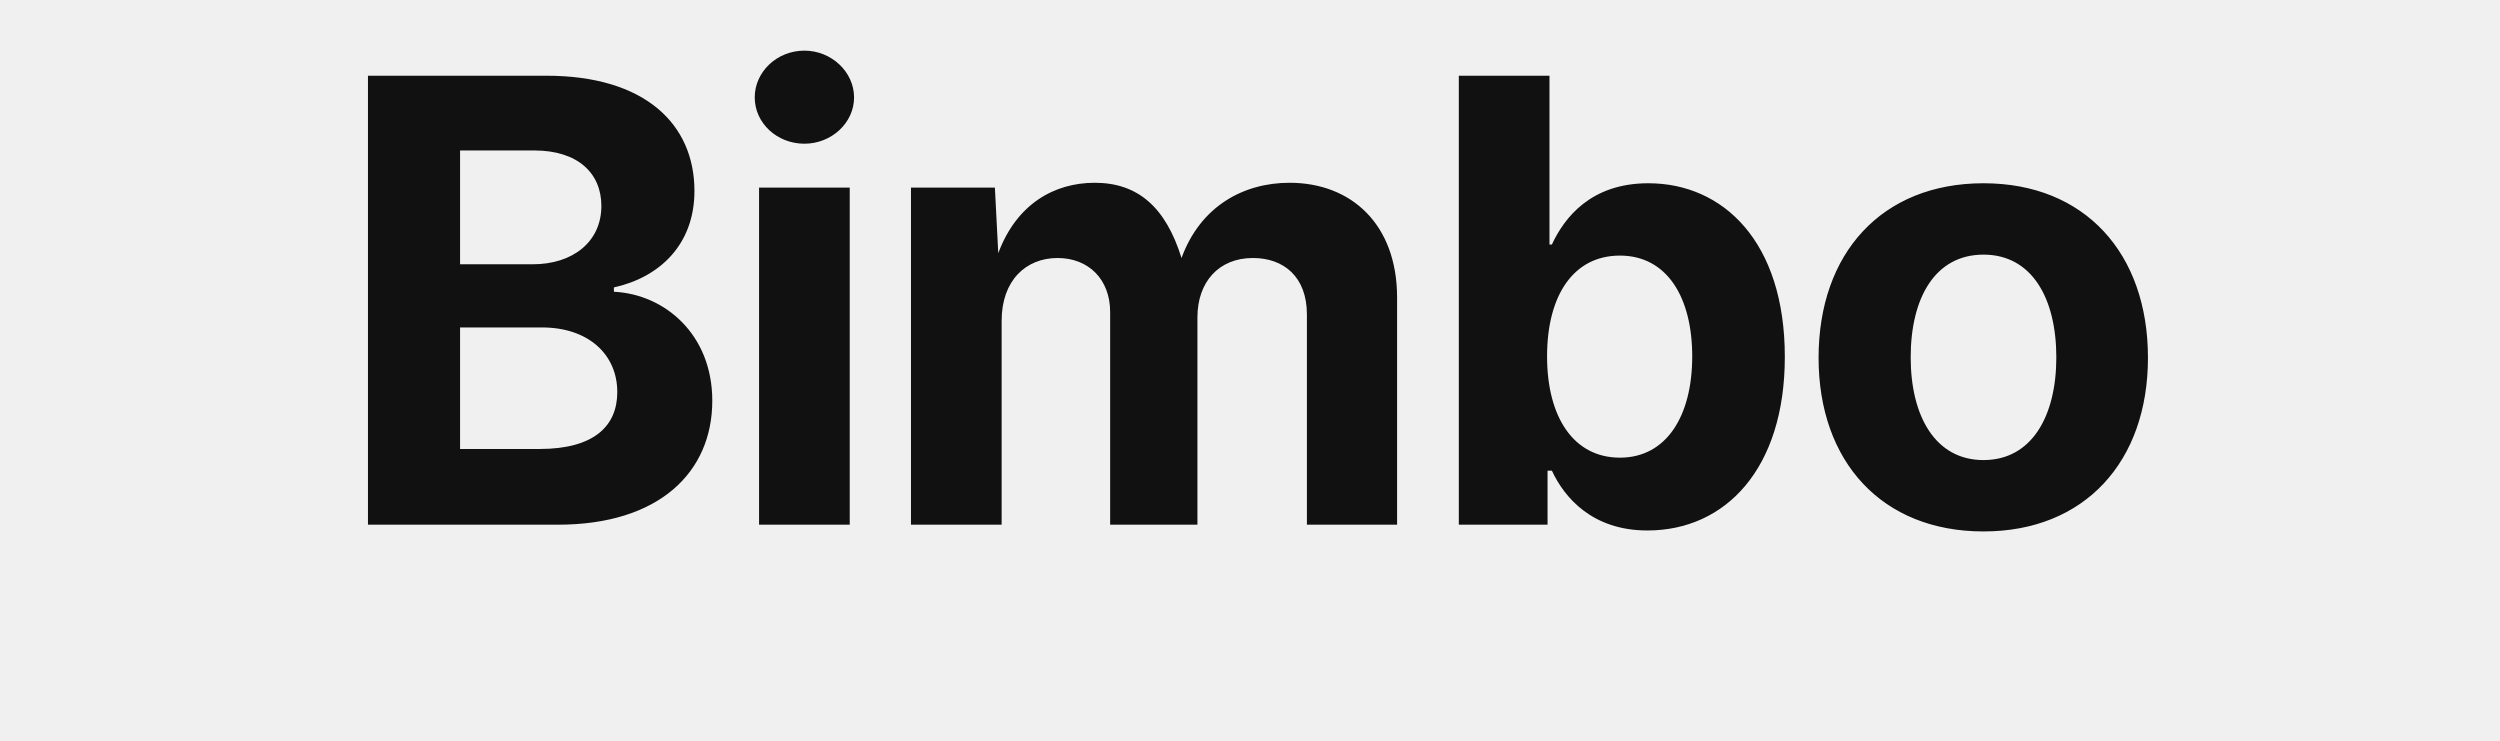
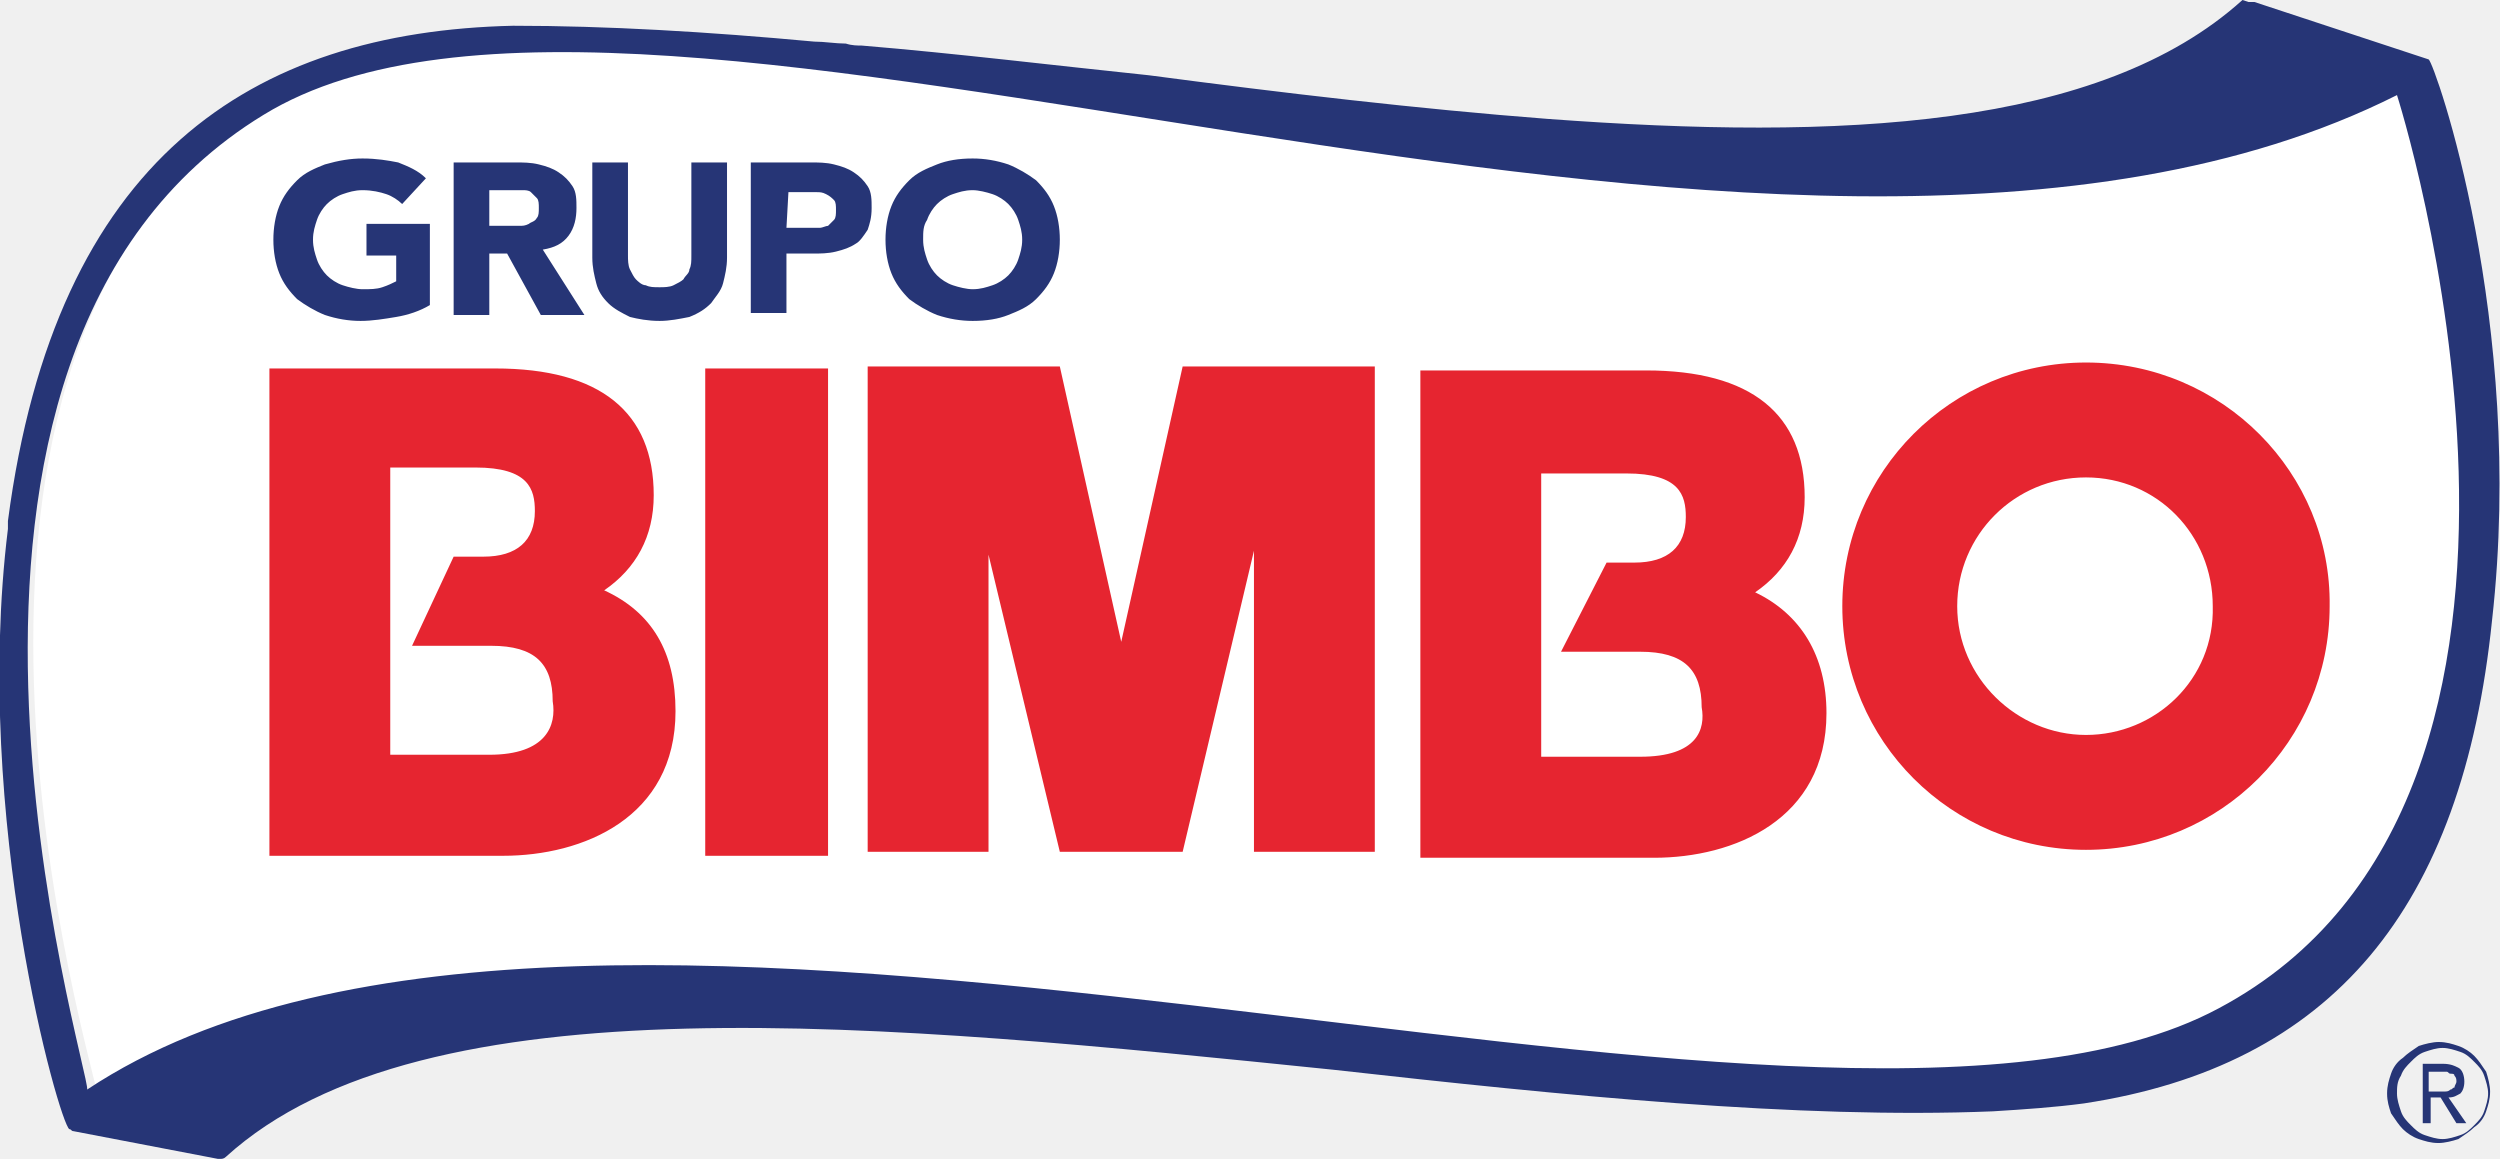
- <svg xmlns="http://www.w3.org/2000/svg" width="81" height="24" viewBox="0 0 81 24" role="img" aria-label="Bimbo">
-   <text x="50%" y="17" text-anchor="middle" font-family="Geist, Inter, Helvetica, Arial, sans-serif" font-size="20" font-weight="700" letter-spacing="-0.5" fill="#111">Bimbo</text>
+ <svg xmlns="http://www.w3.org/2000/svg" xml:space="preserve" viewBox="0 0 126.2 58.5">
+   <path d="M13.6 5.2c-20.1 12.4-8.7 49.1-8.7 50 25.5-17.1 87 7 107.6-4.1 20.3-11 9-46.9 9-46.9C90 20.1 33-6.8 13.6 5.2" style="fill:#fff" />
+   <path d="M122.6 3s-.1 0 0 0L113.8.1h-.3l-.3-.1C106 6.5 92.9 7.1 78.1 6 71.6 5.5 64.8 4.7 58 3.8c-4.8-.5-9.7-1.1-14.5-1.5-.2 0-.5 0-.8-.1-.5 0-1.1-.1-1.6-.1-5.4-.5-10.5-.8-15.2-.8C12.7 1.6 2.8 8 .4 26.3v.4C-1.4 41.3 3 56.7 3.5 57c.1 0 .1.1.2.1l7.3 1.4h.1c.1 0 .2 0 .3-.1 10-9.1 33.4-6.7 55.9-4.4 11.6 1.3 23.5 2.5 33.3 2.1 1.6-.1 3.1-.2 4.6-.4 12.5-1.9 19.1-9.8 20.6-24.4 1.7-15.1-2.9-28.1-3.2-28.3M13.3 5.8C32.7-6.1 89.8 20.5 121 4.8c0 0 11.3 35.3-9 46.1C91.5 61.9 29.9 38.1 4.4 55c.2-.8-11.1-37 8.9-49.2M84 54.6c.4 0 1 .1 1.4.1-.4 0-1-.1-1.4-.1" style="fill:#263576" />
+   <path d="M30.5 29.8c1.6-1.1 2.5-2.7 2.5-4.8 0-4.2-2.7-6.4-8-6.4H13.6v24.6h11.8c4 0 8.7-1.9 8.7-7.3 0-3-1.2-5-3.6-6.1m-5.8 8.3h-5V23.6H24c2.7 0 3 1.1 3 2.2 0 1.5-.9 2.3-2.6 2.3h-1.5l-2.1 4.5h4c2.2 0 3.1.9 3.1 2.8.2 1.2-.3 2.7-3.2 2.7m10.9-19.5h6.2v24.6h-6.2zm21 13.8-3.1-13.9h-9.7V43h6.1V28l3.6 15h6.2l3.6-15.2V43h6.1V18.5h-9.7zm32-2.5c1.6-1.1 2.5-2.7 2.5-4.8 0-4.2-2.7-6.4-8-6.4H71.7v24.6h11.8c4 0 8.7-1.9 8.7-7.3 0-2.9-1.3-5-3.6-6.1m-5.8 8.3h-5V23.9h4.3c2.7 0 3 1.1 3 2.2 0 1.5-.9 2.3-2.6 2.3h-1.4l-2.3 4.5h4c2.2 0 3.1.9 3.1 2.8.2 1.1-.2 2.5-3.1 2.5m22.5-19.9c-6.8 0-12.3 5.5-12.3 12.3s5.5 12.3 12.3 12.3 12.3-5.5 12.3-12.3c.1-6.7-5.4-12.3-12.3-12.3m0 18.8c-3.5 0-6.5-2.9-6.5-6.5s2.9-6.5 6.5-6.5 6.4 2.9 6.4 6.5c.1 3.7-2.9 6.5-6.4 6.5" style="fill:#e62530" />
+   <path d="M21.7 15.4c-.5.3-1.1.5-1.7.6s-1.2.2-1.8.2q-.9 0-1.8-.3c-.5-.2-1-.5-1.4-.8-.4-.4-.7-.8-.9-1.3s-.3-1.1-.3-1.7.1-1.2.3-1.7.5-.9.9-1.3.9-.6 1.4-.8c.7-.2 1.3-.3 1.9-.3.7 0 1.3.1 1.8.2.5.2 1 .4 1.4.8l-1.2 1.3c-.2-.2-.5-.4-.8-.5s-.7-.2-1.2-.2c-.4 0-.7.1-1 .2s-.6.3-.8.5-.4.5-.5.8-.2.6-.2 1 .1.7.2 1 .3.6.5.8.5.4.8.5.7.2 1 .2c.4 0 .7 0 1-.1s.5-.2.7-.3v-1.3h-1.5v-1.6h3.2zm1.1-7.2H26c.4 0 .8 0 1.2.1s.7.2 1 .4.5.4.7.7.2.7.2 1.1c0 .5-.1 1-.4 1.4s-.7.6-1.3.7l2.1 3.3h-2.2l-1.7-3.1h-.9v3.1h-1.8V8.2zm1.8 3.2h1.6c.2 0 .3 0 .5-.1.1-.1.3-.1.4-.3.1-.1.1-.3.1-.5s0-.4-.1-.5l-.3-.3c-.1-.1-.3-.1-.4-.1h-1.7v1.8zM36.7 13c0 .5-.1.9-.2 1.3s-.4.7-.6 1c-.3.3-.6.5-1.1.7-.5.1-1 .2-1.5.2-.6 0-1.1-.1-1.5-.2-.4-.2-.8-.4-1.1-.7s-.5-.6-.6-1-.2-.8-.2-1.3V8.2h1.8v4.7c0 .2 0 .5.1.7s.2.4.3.5.3.3.5.3c.2.1.4.1.7.1.2 0 .5 0 .7-.1s.4-.2.5-.3c.1-.2.3-.3.3-.5.1-.2.1-.4.1-.7V8.2h1.8zm1.2-4.8h3c.4 0 .8 0 1.2.1s.7.2 1 .4.5.4.7.7.2.7.2 1.1c0 .5-.1.8-.2 1.1-.2.3-.4.6-.6.7-.3.2-.6.3-1 .4s-.8.1-1.2.1h-1.3v3h-1.8zm1.8 3.3h1.7c.1 0 .3-.1.4-.1l.3-.3c.1-.1.1-.3.1-.5s0-.4-.1-.5-.2-.2-.4-.3-.3-.1-.5-.1h-1.4zm5 .6c0-.6.1-1.2.3-1.7s.5-.9.9-1.3.9-.6 1.4-.8 1.1-.3 1.8-.3q.9 0 1.8.3c.5.2 1 .5 1.4.8.4.4.7.8.9 1.3s.3 1.1.3 1.7-.1 1.2-.3 1.7-.5.9-.9 1.3-.9.6-1.4.8q-.75.3-1.8.3-.9 0-1.8-.3c-.5-.2-1-.5-1.4-.8-.4-.4-.7-.8-.9-1.3s-.3-1.1-.3-1.7m1.9 0c0 .4.1.7.2 1s.3.6.5.8.5.4.8.5.7.2 1 .2c.4 0 .7-.1 1-.2s.6-.3.8-.5.4-.5.5-.8.2-.6.2-1-.1-.7-.2-1-.3-.6-.5-.8-.5-.4-.8-.5-.7-.2-1-.2c-.4 0-.7.1-1 .2s-.6.3-.8.5-.4.5-.5.8c-.2.3-.2.6-.2 1m73.9 43.1c0-.4.1-.7.2-1s.3-.6.6-.8c.2-.2.5-.4.8-.6.3-.1.7-.2 1-.2.4 0 .7.1 1 .2s.6.3.8.5.4.5.6.8c.1.3.2.7.2 1 0 .4-.1.7-.2 1s-.3.6-.6.8c-.2.2-.5.4-.8.6-.3.1-.7.2-1 .2-.4 0-.7-.1-1-.2s-.6-.3-.8-.5-.4-.5-.6-.8c-.1-.3-.2-.6-.2-1m.5 0c0 .3.1.6.2.9s.3.5.5.7.4.4.7.5.6.2.9.2.6-.1.9-.2.5-.3.7-.5.4-.4.5-.7.2-.6.2-.9-.1-.6-.2-.9-.3-.5-.5-.7-.4-.4-.7-.5-.6-.2-.9-.2-.6.1-.9.2-.5.3-.7.5-.4.4-.5.7c-.2.3-.2.6-.2.9m1.2-1.5h1.1c.4 0 .6.1.8.2s.3.4.3.7-.1.5-.2.6c-.2.1-.3.2-.6.2l.9 1.3h-.5l-.8-1.3h-.5v1.3h-.4v-3zm.4 1.4h.8c.1 0 .2 0 .3-.1.1 0 .1-.1.2-.1 0-.1.1-.2.1-.3s0-.2-.1-.3c0-.1-.1-.1-.2-.1s-.1-.1-.2-.1h-.9z" style="fill:#263576" />
</svg>
